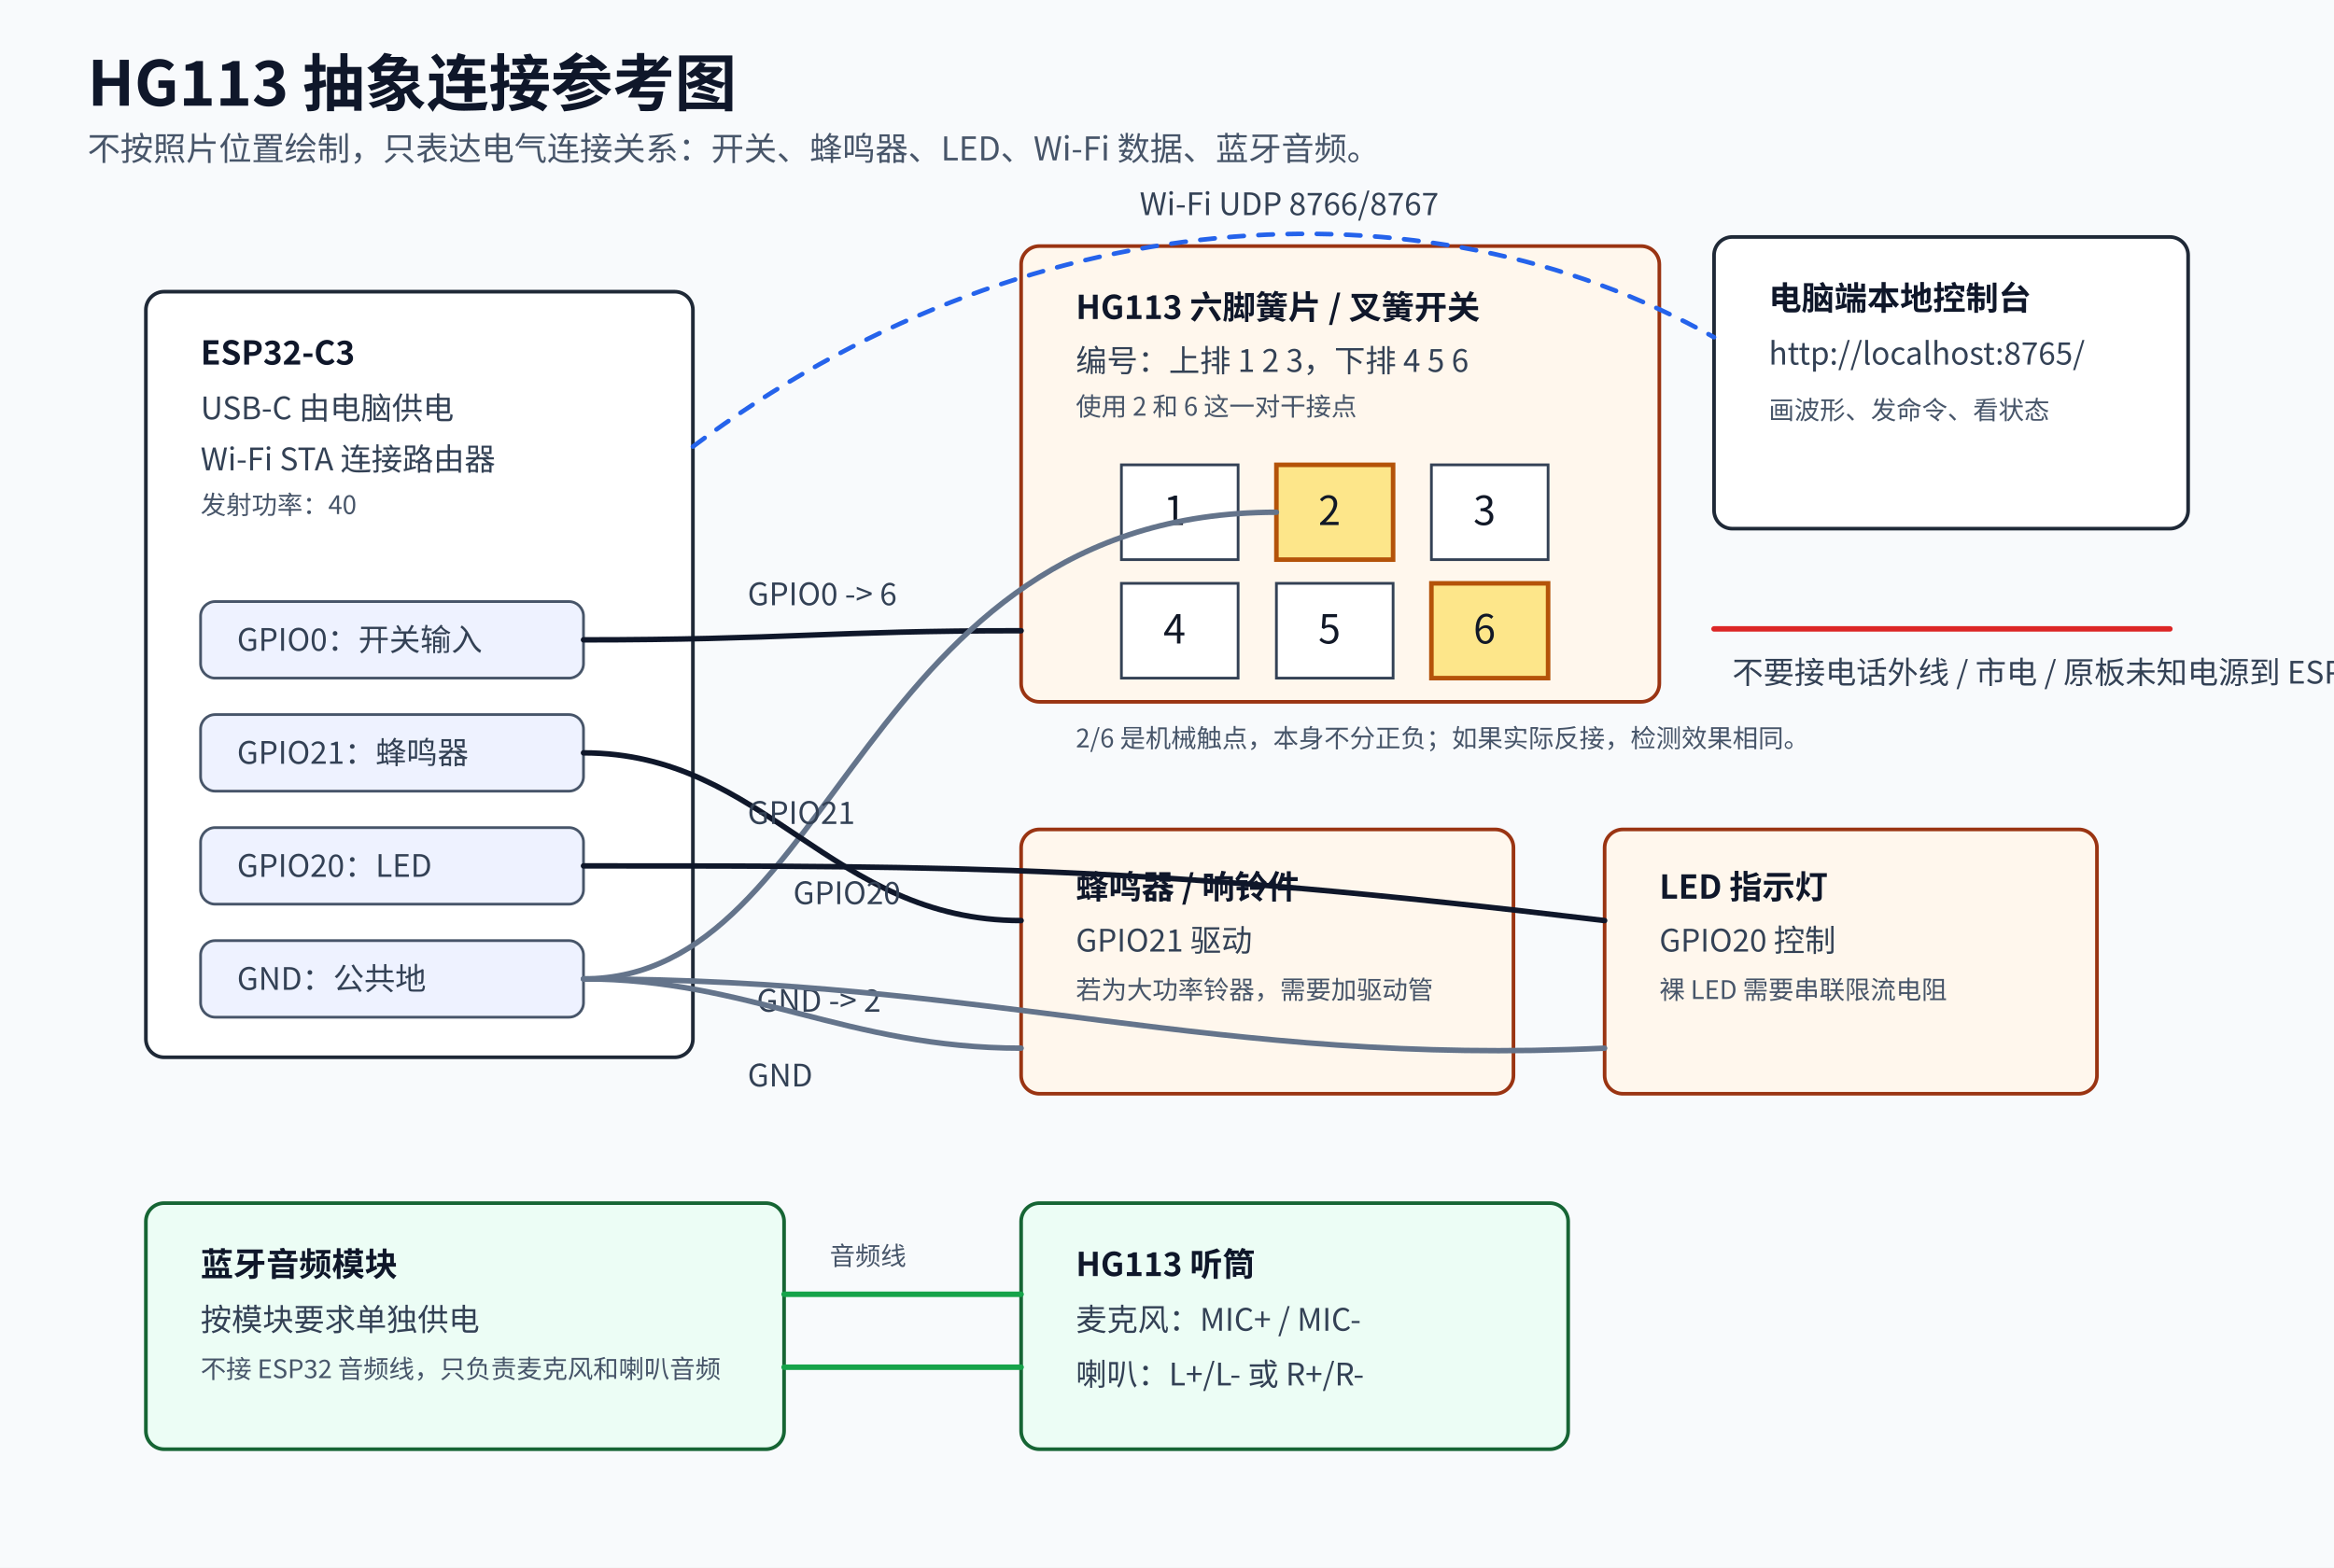
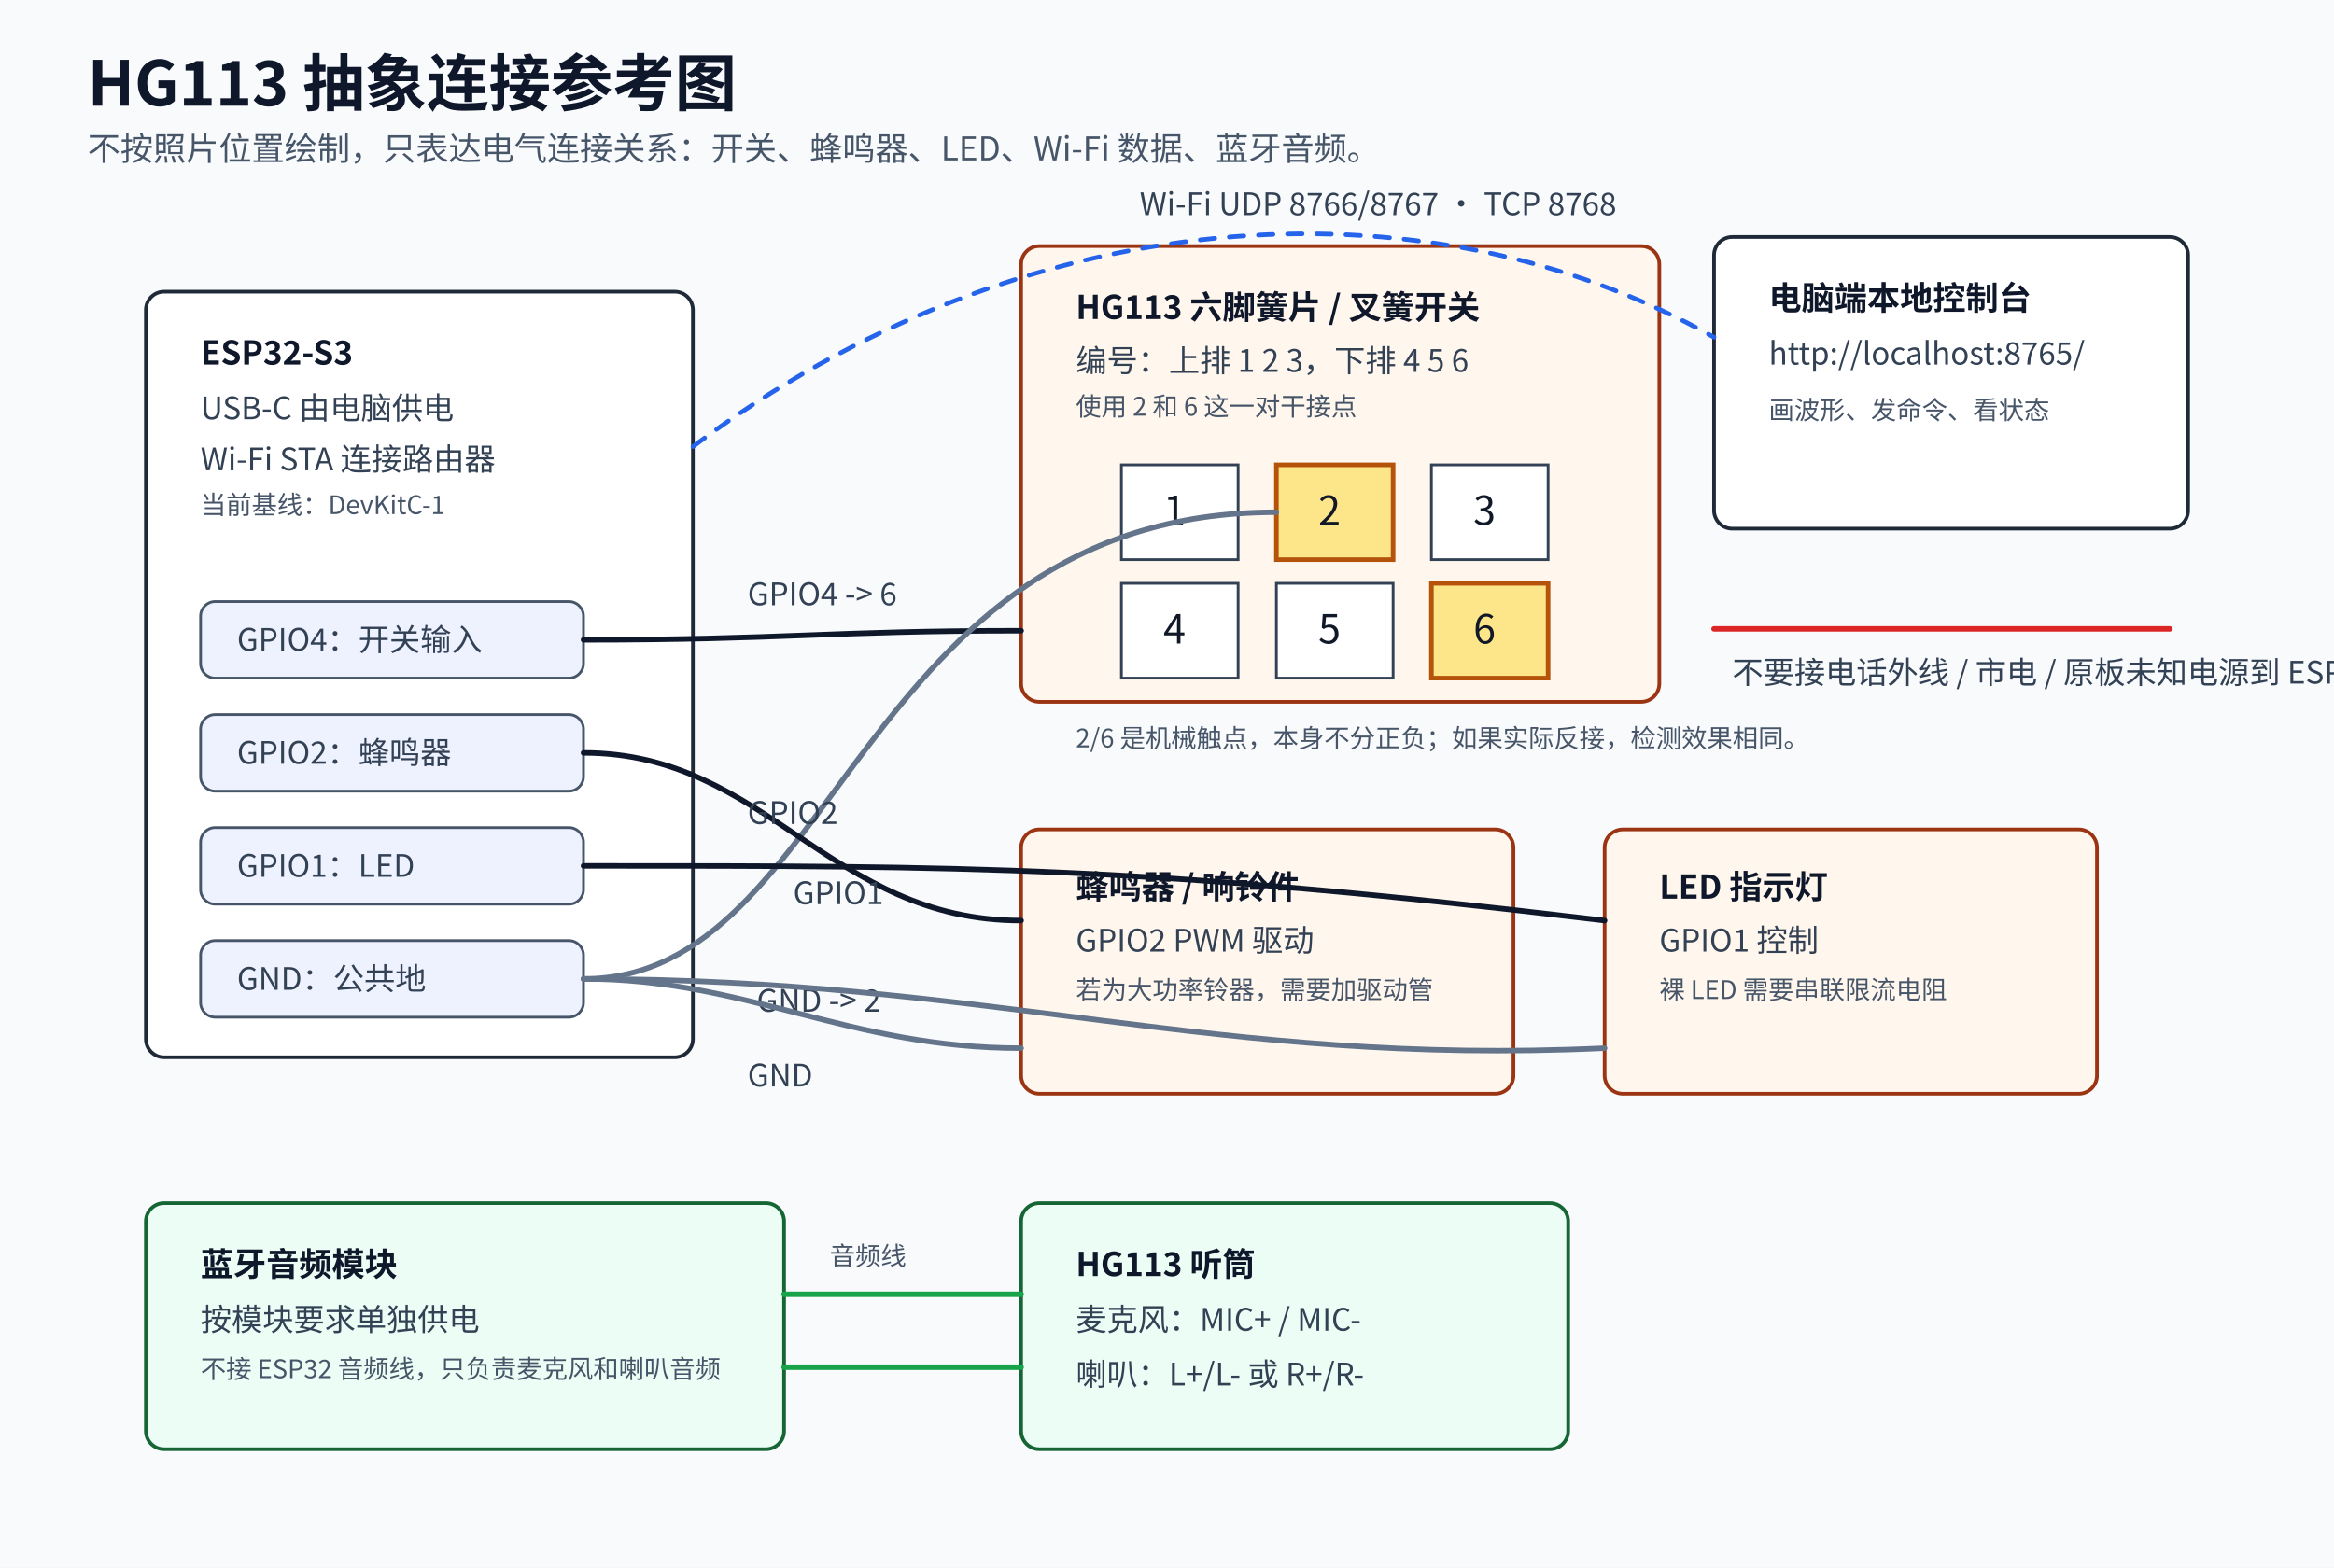
<svg xmlns="http://www.w3.org/2000/svg" width="1280" height="860" viewBox="0 0 1280 860">
  <defs>
    <style>
      .bg { fill: #f8fafc; }
      .box { fill: #ffffff; stroke: #1f2937; stroke-width: 2; rx: 10; }
      .soft { fill: #eef2ff; stroke: #475569; stroke-width: 1.5; rx: 8; }
      .phone { fill: #fff7ed; stroke: #9a3412; stroke-width: 2; rx: 10; }
      .audio { fill: #ecfdf5; stroke: #166534; stroke-width: 2; rx: 10; }
      .pin { fill: #ffffff; stroke: #334155; stroke-width: 1.5; }
      .pin-hot { fill: #fde68a; stroke: #b45309; stroke-width: 2.5; }
      .wire { fill: none; stroke: #0f172a; stroke-width: 3; stroke-linecap: round; stroke-linejoin: round; }
      .wire-gnd { fill: none; stroke: #64748b; stroke-width: 3; stroke-linecap: round; stroke-linejoin: round; }
      .wire-wifi { fill: none; stroke: #2563eb; stroke-width: 2.5; stroke-dasharray: 8 8; stroke-linecap: round; }
      .wire-audio { fill: none; stroke: #16a34a; stroke-width: 3; stroke-linecap: round; stroke-linejoin: round; }
      .wire-warn { fill: none; stroke: #dc2626; stroke-width: 3; stroke-linecap: round; stroke-linejoin: round; }
      .text { font-family: "Microsoft YaHei", "Noto Sans CJK SC", Arial, sans-serif; fill: #111827; font-size: 22px; }
      .small { font-family: "Microsoft YaHei", "Noto Sans CJK SC", Arial, sans-serif; fill: #334155; font-size: 17px; }
      .tiny { font-family: "Microsoft YaHei", "Noto Sans CJK SC", Arial, sans-serif; fill: #475569; font-size: 14px; }
      .label { font-family: "Microsoft YaHei", "Noto Sans CJK SC", Arial, sans-serif; fill: #0f172a; font-size: 18px; font-weight: 600; }
      .title { font-family: "Microsoft YaHei", "Noto Sans CJK SC", Arial, sans-serif; fill: #0f172a; font-size: 34px; font-weight: 700; }
      .subtitle { font-family: "Microsoft YaHei", "Noto Sans CJK SC", Arial, sans-serif; fill: #475569; font-size: 18px; }
    </style>
  </defs>
  <rect class="bg" x="0" y="0" width="1280" height="860" />
  <text class="title" x="48" y="58">HG113 抽象连接参考图</text>
  <text class="subtitle" x="48" y="88">不按照片位置绘制，只表达电气连接关系：开关、蜂鸣器、LED、Wi-Fi 数据、蓝牙音频。</text>
  <rect class="box" x="80" y="160" width="300" height="420" />
-   <text class="label" x="110" y="200">ESP32-C3</text>
+   <text class="label" x="110" y="200">ESP32-S3</text>
  <text class="small" x="110" y="230">USB-C 由电脑供电</text>
  <text class="small" x="110" y="258">Wi-Fi STA 连接路由器</text>
-   <text class="tiny" x="110" y="282">发射功率：40</text>
+   <text class="tiny" x="110" y="282">当前基线：DevKitC-1</text>
  <rect class="soft" x="110" y="330" width="210" height="42" />
-   <text class="small" x="130" y="357">GPIO0：开关输入</text>
+   <text class="small" x="130" y="357">GPIO4：开关输入</text>
  <rect class="soft" x="110" y="392" width="210" height="42" />
-   <text class="small" x="130" y="419">GPIO21：蜂鸣器</text>
+   <text class="small" x="130" y="419">GPIO2：蜂鸣器</text>
  <rect class="soft" x="110" y="454" width="210" height="42" />
-   <text class="small" x="130" y="481">GPIO20：LED</text>
+   <text class="small" x="130" y="481">GPIO1：LED</text>
  <rect class="soft" x="110" y="516" width="210" height="42" />
  <text class="small" x="130" y="543">GND：公共地</text>
  <rect class="phone" x="560" y="135" width="350" height="250" />
  <text class="label" x="590" y="175">HG113 六脚簧片 / 叉簧开关</text>
  <text class="small" x="590" y="204">编号：上排 1 2 3，下排 4 5 6</text>
  <text class="tiny" x="590" y="228">使用 2 和 6 这一对干接点</text>
  <rect class="pin" x="615" y="255" width="64" height="52" />
  <rect class="pin-hot" x="700" y="255" width="64" height="52" />
  <rect class="pin" x="785" y="255" width="64" height="52" />
  <rect class="pin" x="615" y="320" width="64" height="52" />
  <rect class="pin" x="700" y="320" width="64" height="52" />
  <rect class="pin-hot" x="785" y="320" width="64" height="52" />
  <text class="text" x="638" y="288">1</text>
  <text class="text" x="723" y="288">2</text>
  <text class="text" x="808" y="288">3</text>
  <text class="text" x="638" y="353">4</text>
  <text class="text" x="723" y="353">5</text>
  <text class="text" x="808" y="353">6</text>
  <path class="wire" d="M320 351 C430 351, 455 346, 560 346" />
-   <text class="small" x="410" y="332">GPIO0 -&gt; 6</text>
+   <text class="small" x="410" y="332">GPIO4 -&gt; 6</text>
  <path class="wire-gnd" d="M320 537 C460 537, 470 281, 700 281" />
  <text class="small" x="415" y="555">GND -&gt; 2</text>
  <text class="tiny" x="590" y="410">2/6 是机械触点，本身不分正负；如果实际反接，检测效果相同。</text>
  <rect class="phone" x="560" y="455" width="270" height="145" />
  <text class="label" x="590" y="493">蜂鸣器 / 响铃件</text>
-   <text class="small" x="590" y="522">GPIO21 驱动</text>
+   <text class="small" x="590" y="522">GPIO2 PWM 驱动</text>
  <text class="tiny" x="590" y="548">若为大功率铃器，需要加驱动管</text>
  <path class="wire" d="M320 413 C420 413, 455 505, 560 505" />
-   <text class="small" x="410" y="452">GPIO21</text>
+   <text class="small" x="410" y="452">GPIO2</text>
  <path class="wire-gnd" d="M320 537 C410 537, 465 575, 560 575" />
  <text class="small" x="410" y="596">GND</text>
  <rect class="phone" x="880" y="455" width="270" height="145" />
  <text class="label" x="910" y="493">LED 指示灯</text>
-   <text class="small" x="910" y="522">GPIO20 控制</text>
+   <text class="small" x="910" y="522">GPIO1 控制</text>
  <text class="tiny" x="910" y="548">裸 LED 需要串联限流电阻</text>
  <path class="wire" d="M320 475 C530 475, 630 475, 880 505" />
-   <text class="small" x="435" y="496">GPIO20</text>
+   <text class="small" x="435" y="496">GPIO1</text>
  <path class="wire-gnd" d="M320 537 C545 537, 665 585, 880 575" />
  <rect class="audio" x="80" y="660" width="350" height="135" />
  <text class="label" x="110" y="700">蓝牙音频模块</text>
  <text class="small" x="110" y="730">按模块要求单独供电</text>
  <text class="tiny" x="110" y="756">不接 ESP32 音频线，只负责麦克风和喇叭音频</text>
  <rect class="audio" x="560" y="660" width="300" height="135" />
  <text class="label" x="590" y="700">HG113 听筒</text>
  <text class="small" x="590" y="730">麦克风：MIC+ / MIC-</text>
  <text class="small" x="590" y="760">喇叭：L+/L- 或 R+/R-</text>
  <path class="wire-audio" d="M430 710 C485 710, 505 710, 560 710" />
  <path class="wire-audio" d="M430 750 C485 750, 505 750, 560 750" />
  <text class="tiny" x="455" y="694">音频线</text>
  <rect class="box" x="940" y="130" width="260" height="160" />
  <text class="label" x="970" y="170">电脑端本地控制台</text>
  <text class="small" x="970" y="200">http://localhost:8765/</text>
  <text class="tiny" x="970" y="230">画波形、发命令、看状态</text>
  <path class="wire-wifi" d="M380 245 C560 110, 780 95, 940 185" />
-   <text class="small" x="625" y="118">Wi-Fi UDP 8766/8767</text>
+   <text class="small" x="625" y="118">Wi-Fi UDP 8766/8767 · TCP 8768</text>
  <path class="wire-warn" d="M940 345 L1190 345" />
  <text class="small" x="950" y="375">不要接电话外线 / 市电 / 原板未知电源到 ESP32 GPIO</text>
</svg>
